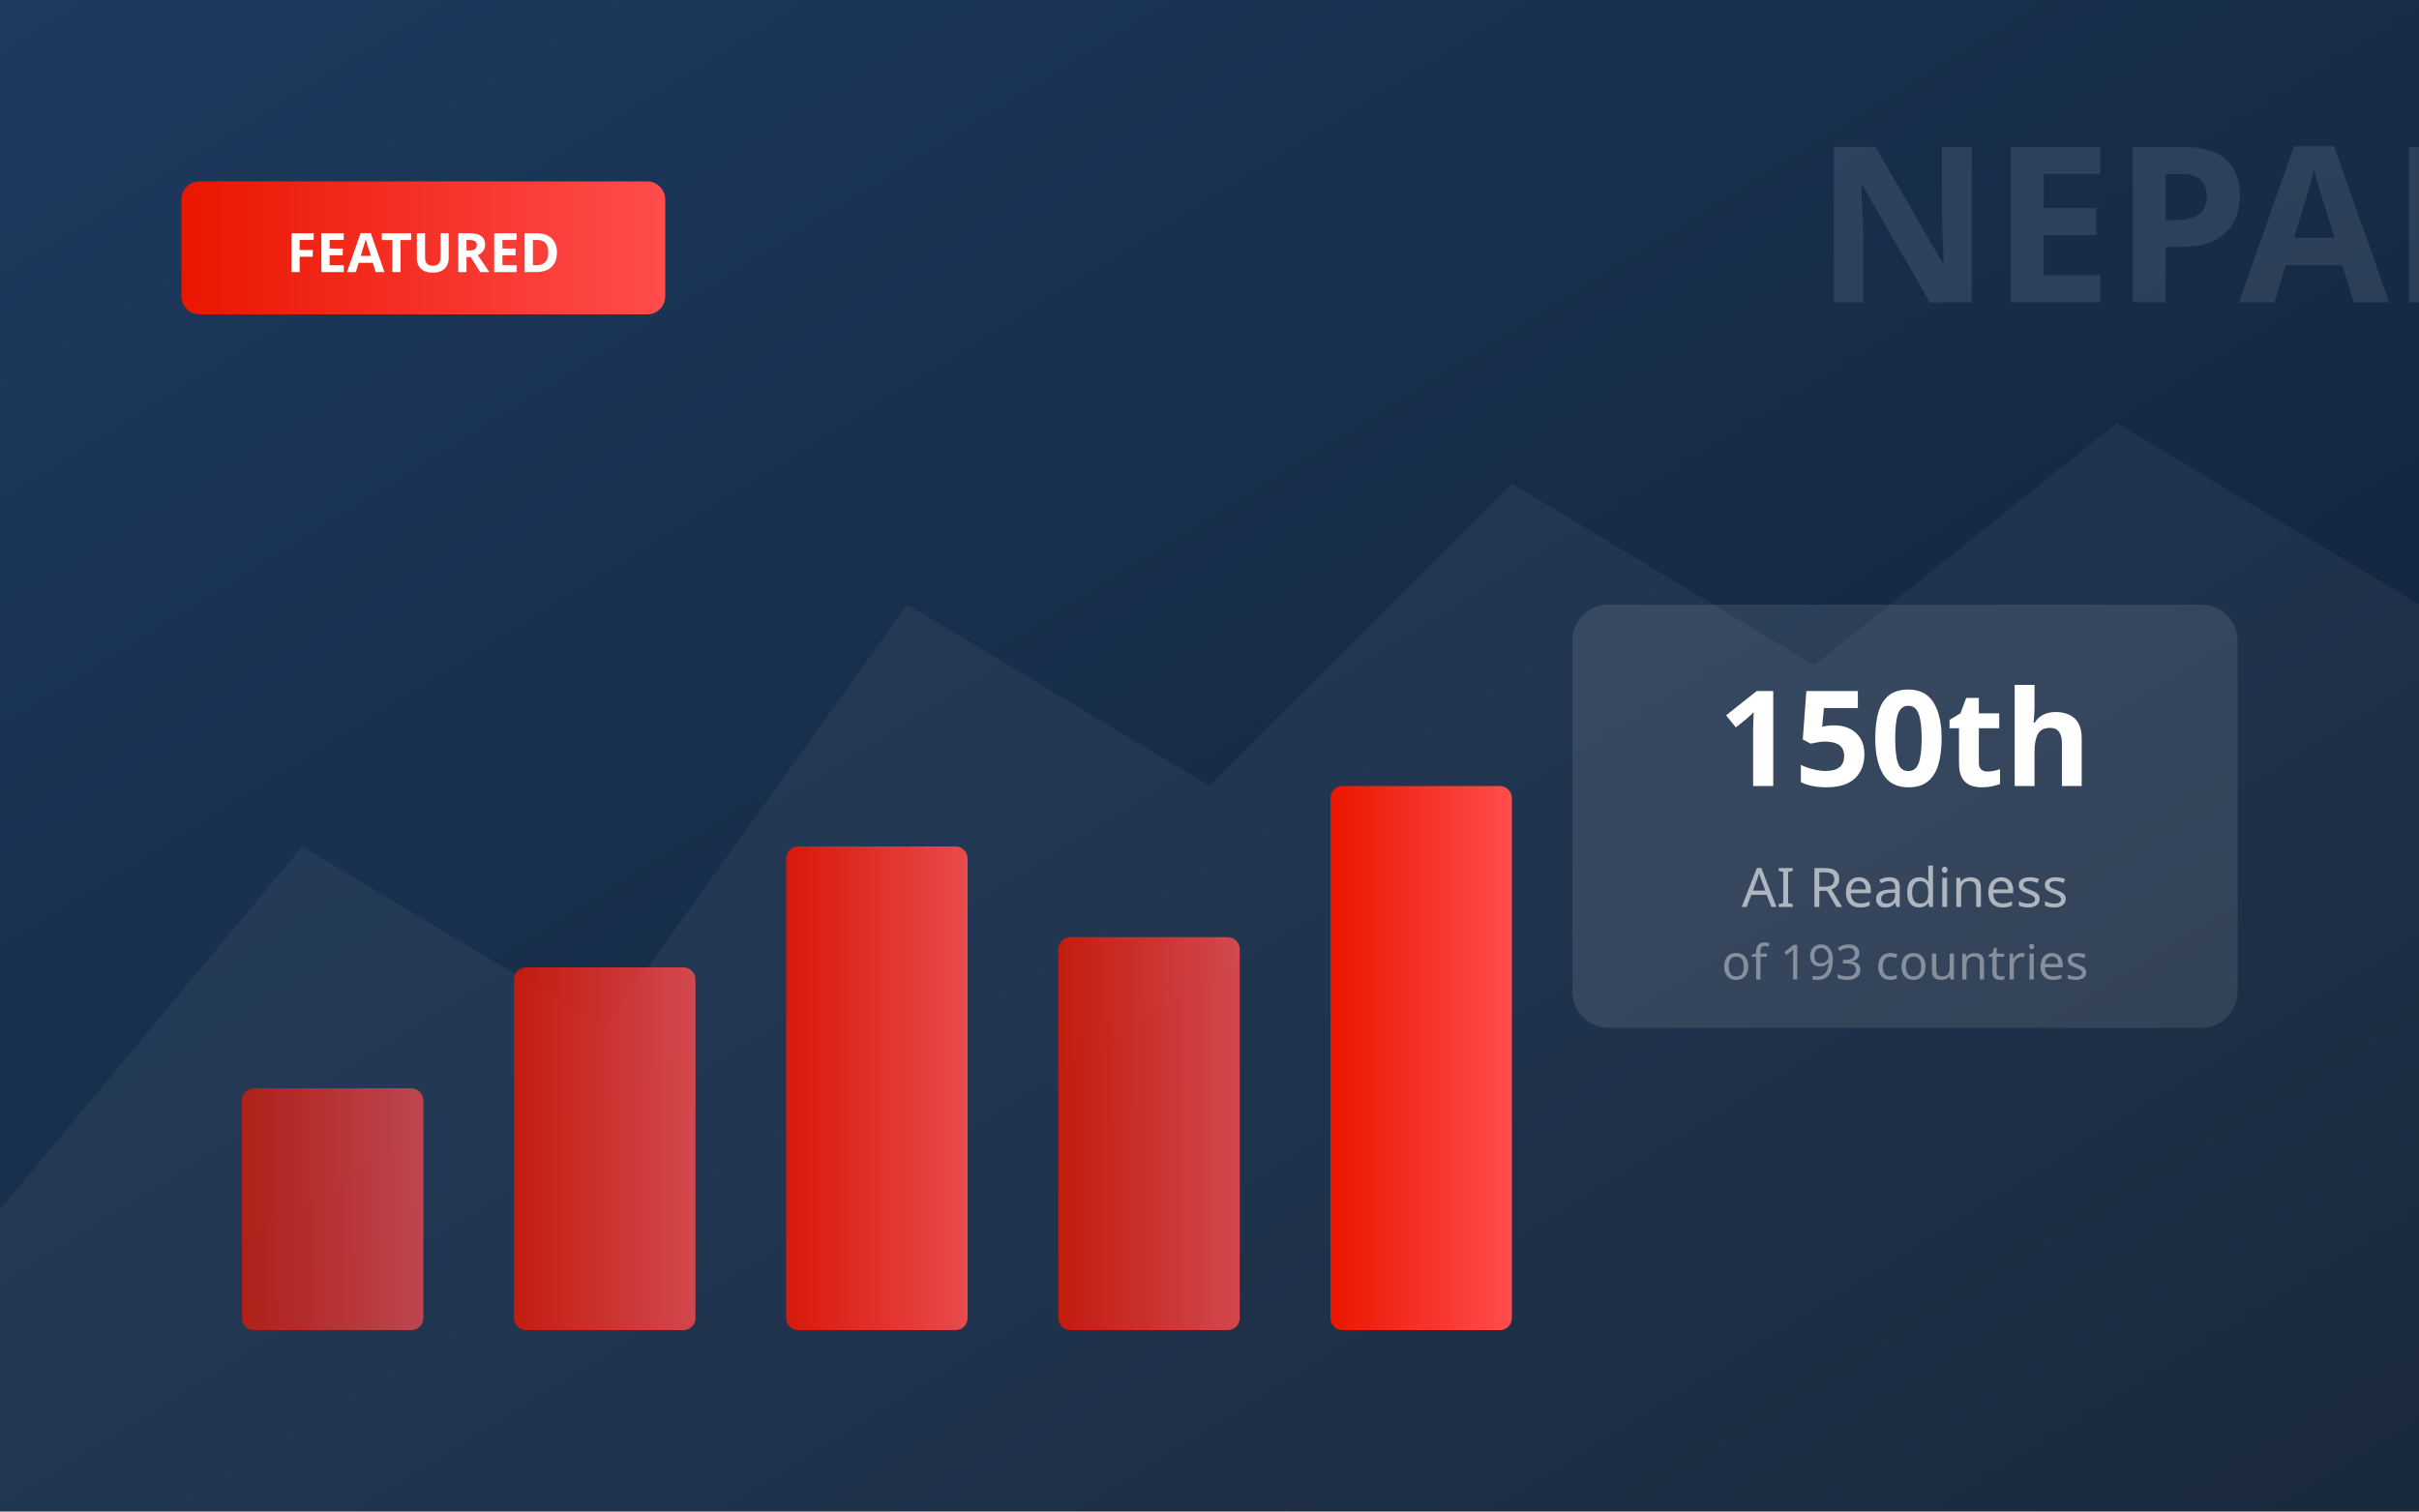
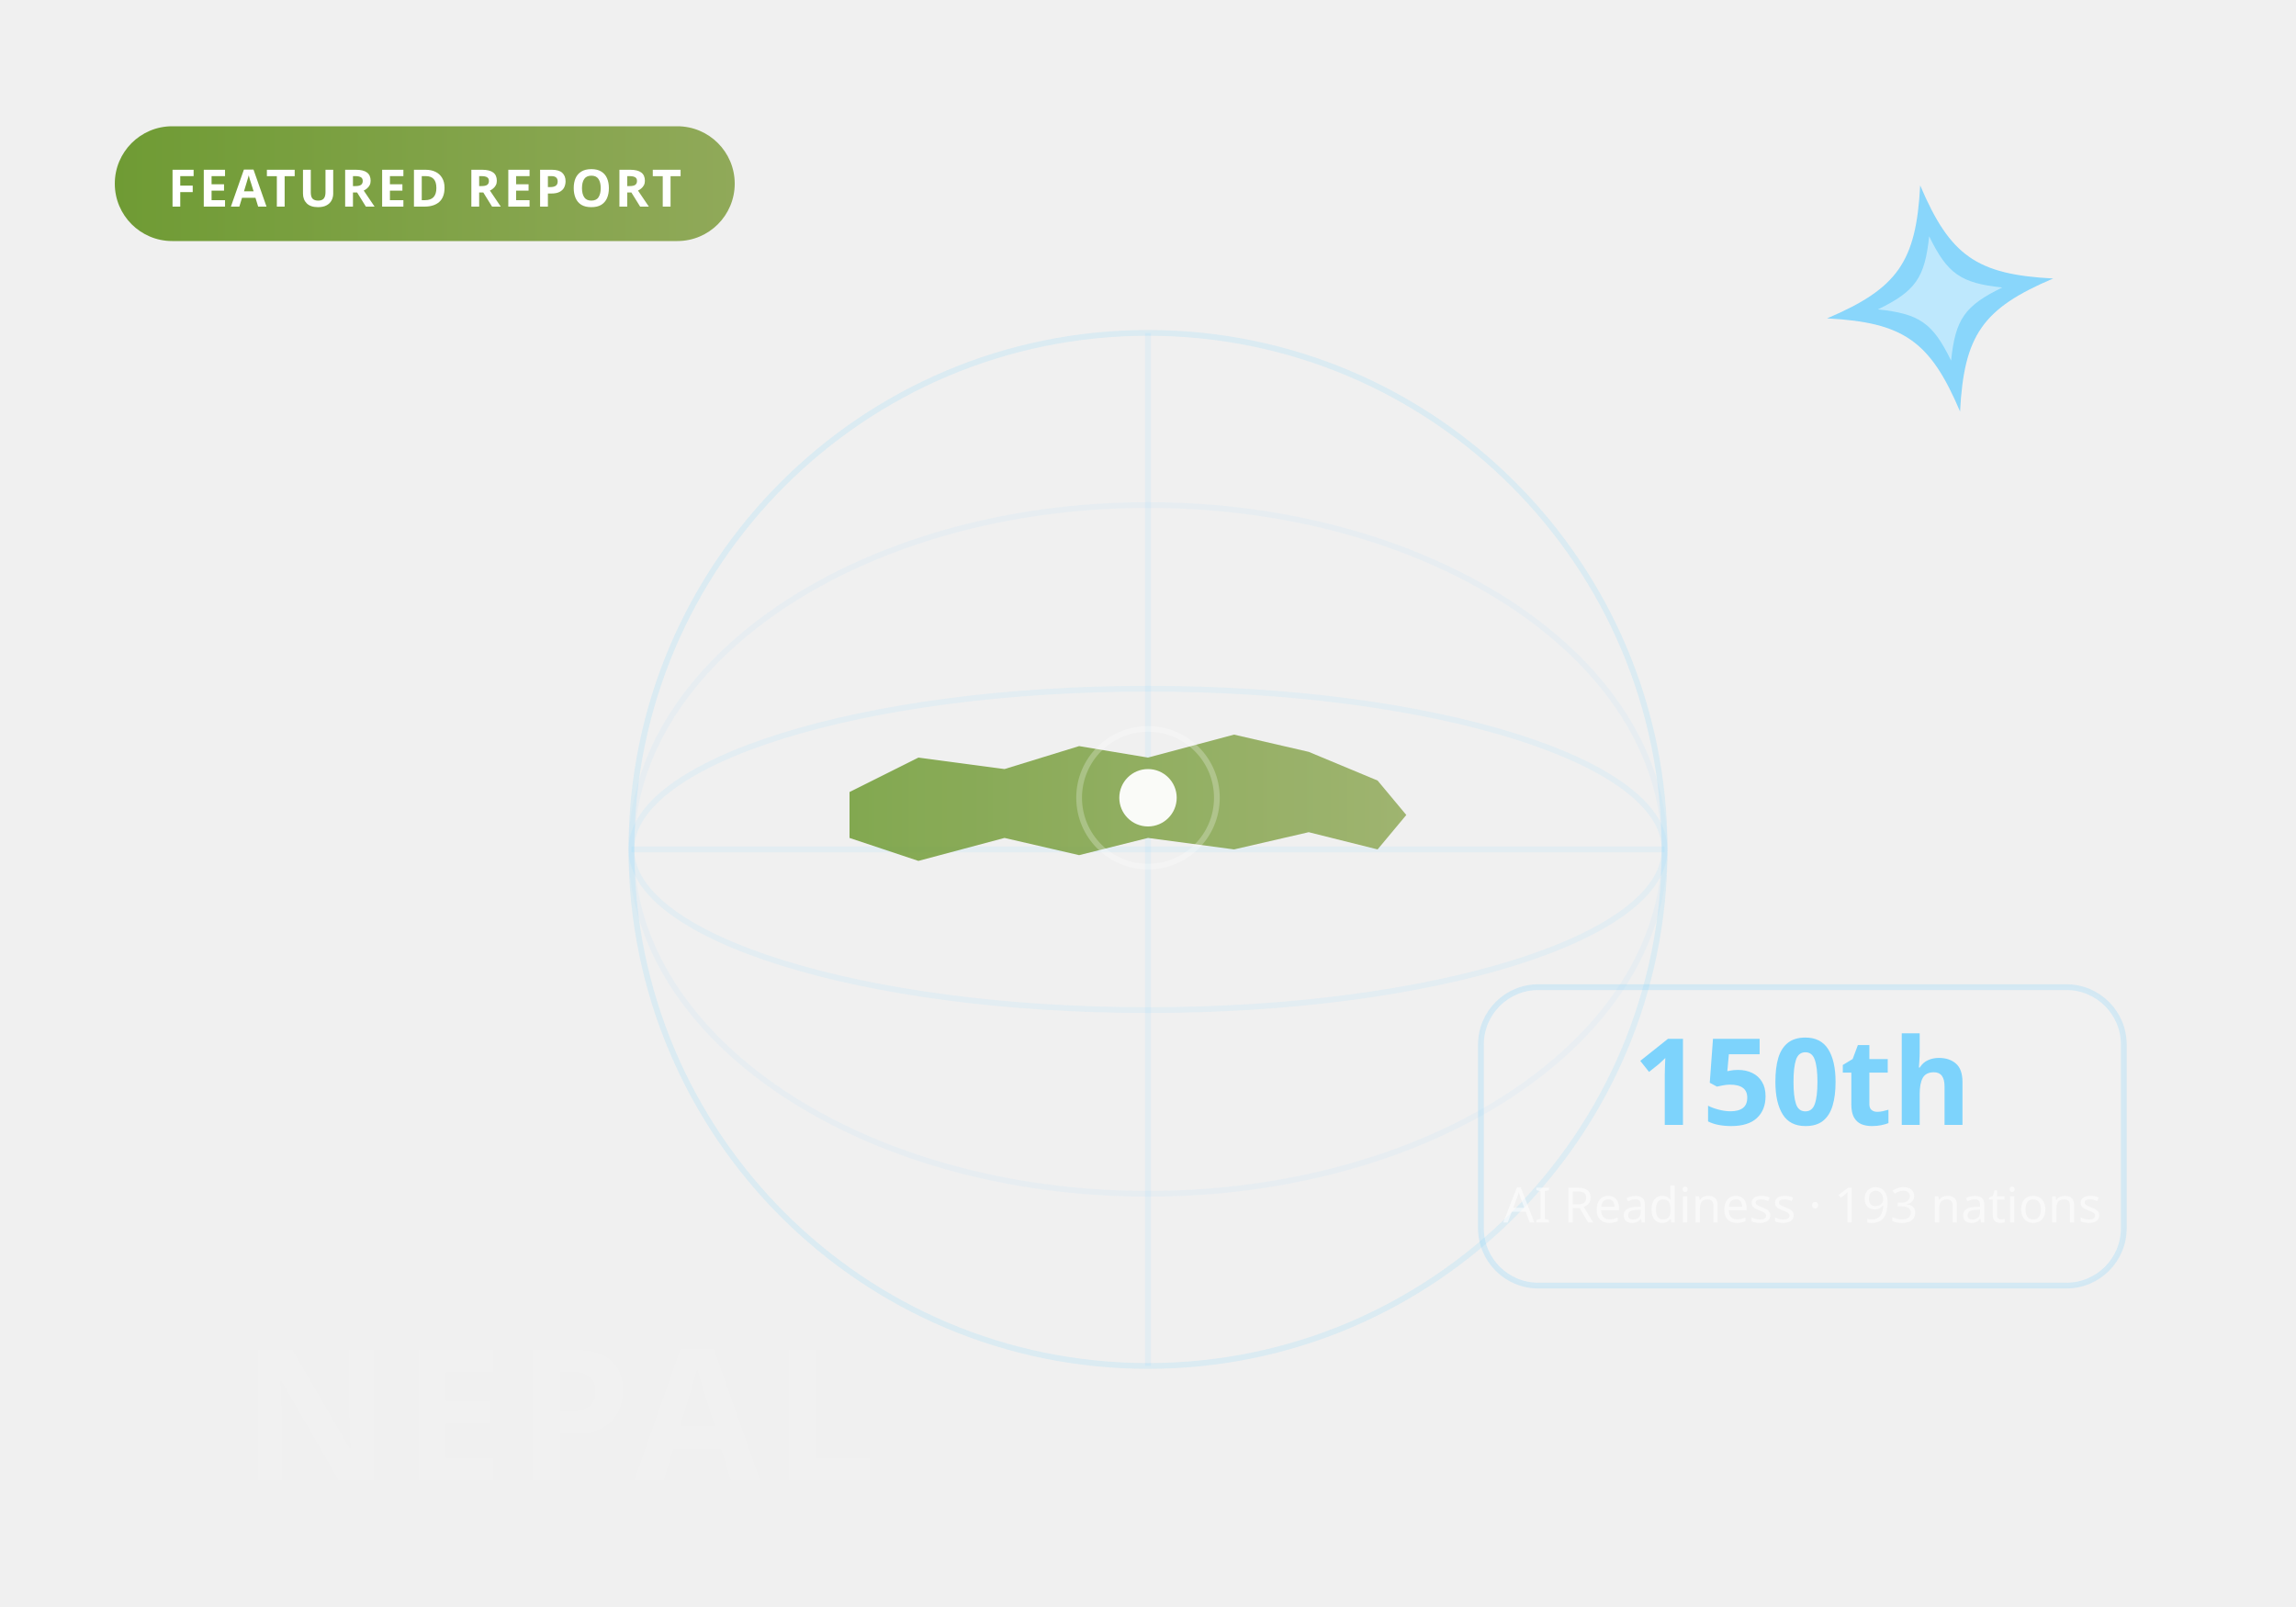
- <svg xmlns="http://www.w3.org/2000/svg" viewBox="0 0 400 250">
+ <svg xmlns="http://www.w3.org/2000/svg" viewBox="0 0 400 280">
  <defs>
-     <linearGradient id="spot-nepal-bg" x1="0%" y1="0%" x2="100%" y2="100%">
-       <stop offset="0%" stop-color="#1e3a5f" />
-       <stop offset="100%" stop-color="#0f1f33" />
-     </linearGradient>
-     <linearGradient id="spot-nepal-accent" x1="0%" y1="0%" x2="100%" y2="0%">
-       <stop offset="0%" stop-color="#EB1600" />
-       <stop offset="100%" stop-color="#ff4d4d" />
+     <linearGradient id="np-accent" x1="0%" y1="0%" x2="100%" y2="0%">
+       <stop offset="0%" stop-color="#6f9b34" />
+       <stop offset="100%" stop-color="#90a959" />
    </linearGradient>
  </defs>
-   <rect width="400" height="250" fill="url(#spot-nepal-bg)" />
-   <path d="M0 200 L50 140 L100 170 L150 100 L200 130 L250 80 L300 110 L350 70 L400 100 L400 250 L0 250 Z" fill="#fff" opacity="0.05" />
-   <g transform="translate(40, 130)">
-     <rect x="0" y="50" width="30" height="40" fill="url(#spot-nepal-accent)" opacity="0.7" rx="2" />
-     <rect x="45" y="30" width="30" height="60" fill="url(#spot-nepal-accent)" opacity="0.8" rx="2" />
-     <rect x="90" y="10" width="30" height="80" fill="url(#spot-nepal-accent)" opacity="0.9" rx="2" />
-     <rect x="135" y="25" width="30" height="65" fill="url(#spot-nepal-accent)" opacity="0.8" rx="2" />
-     <rect x="180" y="0" width="30" height="90" fill="url(#spot-nepal-accent)" rx="2" />
+   <circle cx="200" cy="148" r="90" fill="none" stroke="rgba(125,211,252,0.18)" stroke-width="1" />
+   <ellipse cx="200" cy="148" rx="90" ry="28" fill="none" stroke="rgba(125,211,252,0.12)" stroke-width="1" />
+   <ellipse cx="200" cy="148" rx="90" ry="60" fill="none" stroke="rgba(125,211,252,0.08)" stroke-width="1" />
+   <line x1="200" y1="58" x2="200" y2="238" stroke="rgba(125,211,252,0.12)" stroke-width="1" />
+   <line x1="110" y1="148" x2="290" y2="148" stroke="rgba(125,211,252,0.12)" stroke-width="1" />
+   <path d="M148 138 L160 132 L175 134 L188 130 L200 132 L215 128 L228 131 L240 136 L245 142 L240 148 L228 145 L215 148 L200 146 L188 149 L175 146 L160 150 L148 146 Z" fill="url(#np-accent)" opacity="0.85" />
+   <circle cx="200" cy="139" r="5" fill="white" opacity="0.95" />
+   <circle cx="200" cy="139" r="12" fill="none" stroke="rgba(255,255,255,0.25)" stroke-width="1">
+     <animate attributeName="r" values="8;16;8" dur="2.5s" repeatCount="indefinite" />
+     <animate attributeName="opacity" values="0.25;0;0.25" dur="2.5s" repeatCount="indefinite" />
+   </circle>
+   <g transform="translate(338, 52) rotate(-10)">
+     <path d="M0,-20 C3,-7 7,-3 20,0 C7,3 3,7 0,20 C-3,7 -7,3 -20,0 C-7,-3 -3,-7 0,-20Z" fill="#7dd3fc" opacity="0.90" />
+     <path d="M0,-11 C2,-4 4,-2 11,0 C4,2 2,4 0,11 C-2,4 -4,2 -11,0 C-4,-2 -2,-4 0,-11Z" fill="white" opacity="0.45" />
  </g>
-   <g transform="translate(260, 100)">
-     <rect width="110" height="70" fill="#fff" opacity="0.1" rx="6" />
-     <text x="55" y="30" font-family="system-ui, sans-serif" font-size="22" font-weight="700" fill="#fff" text-anchor="middle">150th</text>
-     <text x="55" y="50" font-family="system-ui, sans-serif" font-size="9" fill="#fff" opacity="0.6" text-anchor="middle">AI Readiness</text>
-     <text x="55" y="62" font-family="system-ui, sans-serif" font-size="8" fill="#fff" opacity="0.4" text-anchor="middle">of 193 countries</text>
-   </g>
-   <rect x="30" y="30" width="80" height="22" fill="url(#spot-nepal-accent)" rx="3" />
-   <text x="70" y="45" font-family="system-ui, sans-serif" font-size="9" font-weight="600" fill="#fff" text-anchor="middle">FEATURED</text>
-   <text x="300" y="50" font-family="system-ui, sans-serif" font-size="36" font-weight="700" fill="#fff" opacity="0.1">NEPAL</text>
+   <rect x="258" y="172" width="112" height="52" rx="10" fill="rgba(255,255,255,0.07)" stroke="rgba(125,211,252,0.25)" stroke-width="1" />
+   <text x="314" y="196" font-family="system-ui,sans-serif" font-size="21" font-weight="800" fill="#7dd3fc" text-anchor="middle">150th</text>
+   <text x="314" y="213" font-family="system-ui,sans-serif" font-size="8.5" fill="rgba(255,255,255,0.55)" text-anchor="middle">AI Readiness · 193 nations</text>
+   <rect x="20" y="22" width="108" height="20" fill="url(#np-accent)" rx="10" />
+   <text x="74" y="36" font-family="system-ui,sans-serif" font-size="9" font-weight="700" fill="#fff" text-anchor="middle" letter-spacing="0.5">FEATURED REPORT</text>
+   <text x="42" y="258" font-family="system-ui,sans-serif" font-size="32" font-weight="800" fill="rgba(255,255,255,0.04)" letter-spacing="2">NEPAL</text>
</svg>
